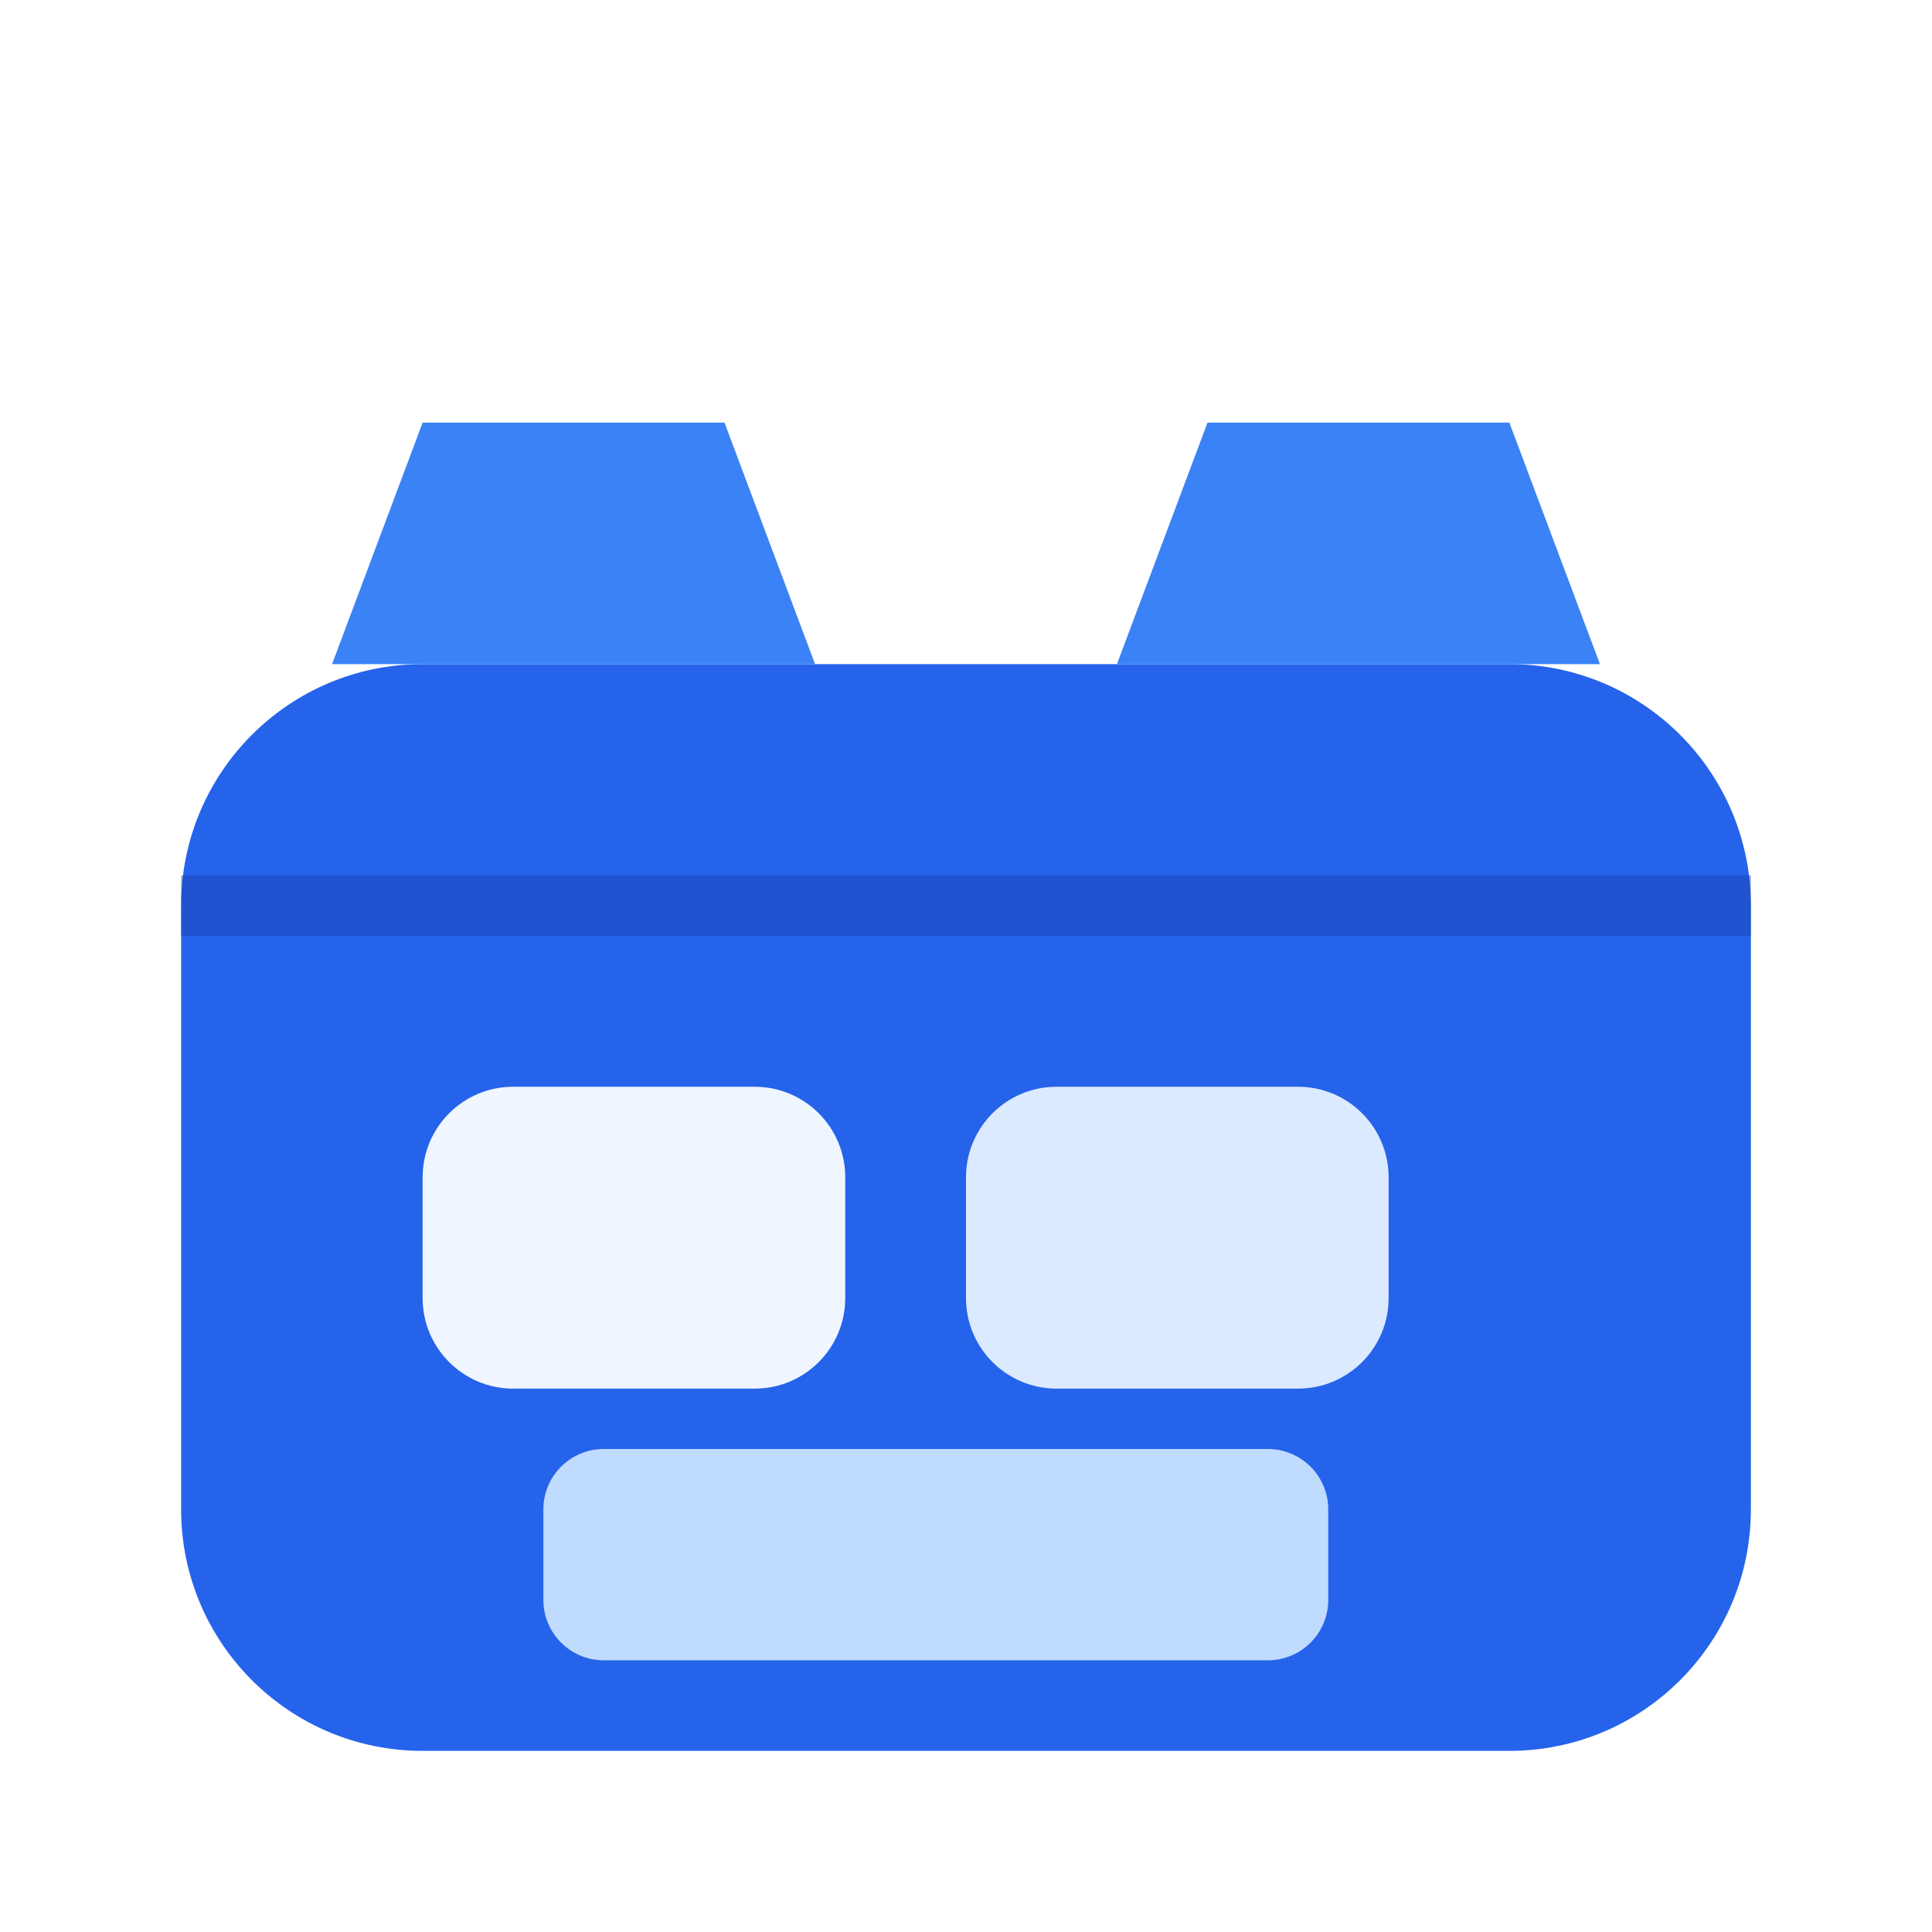
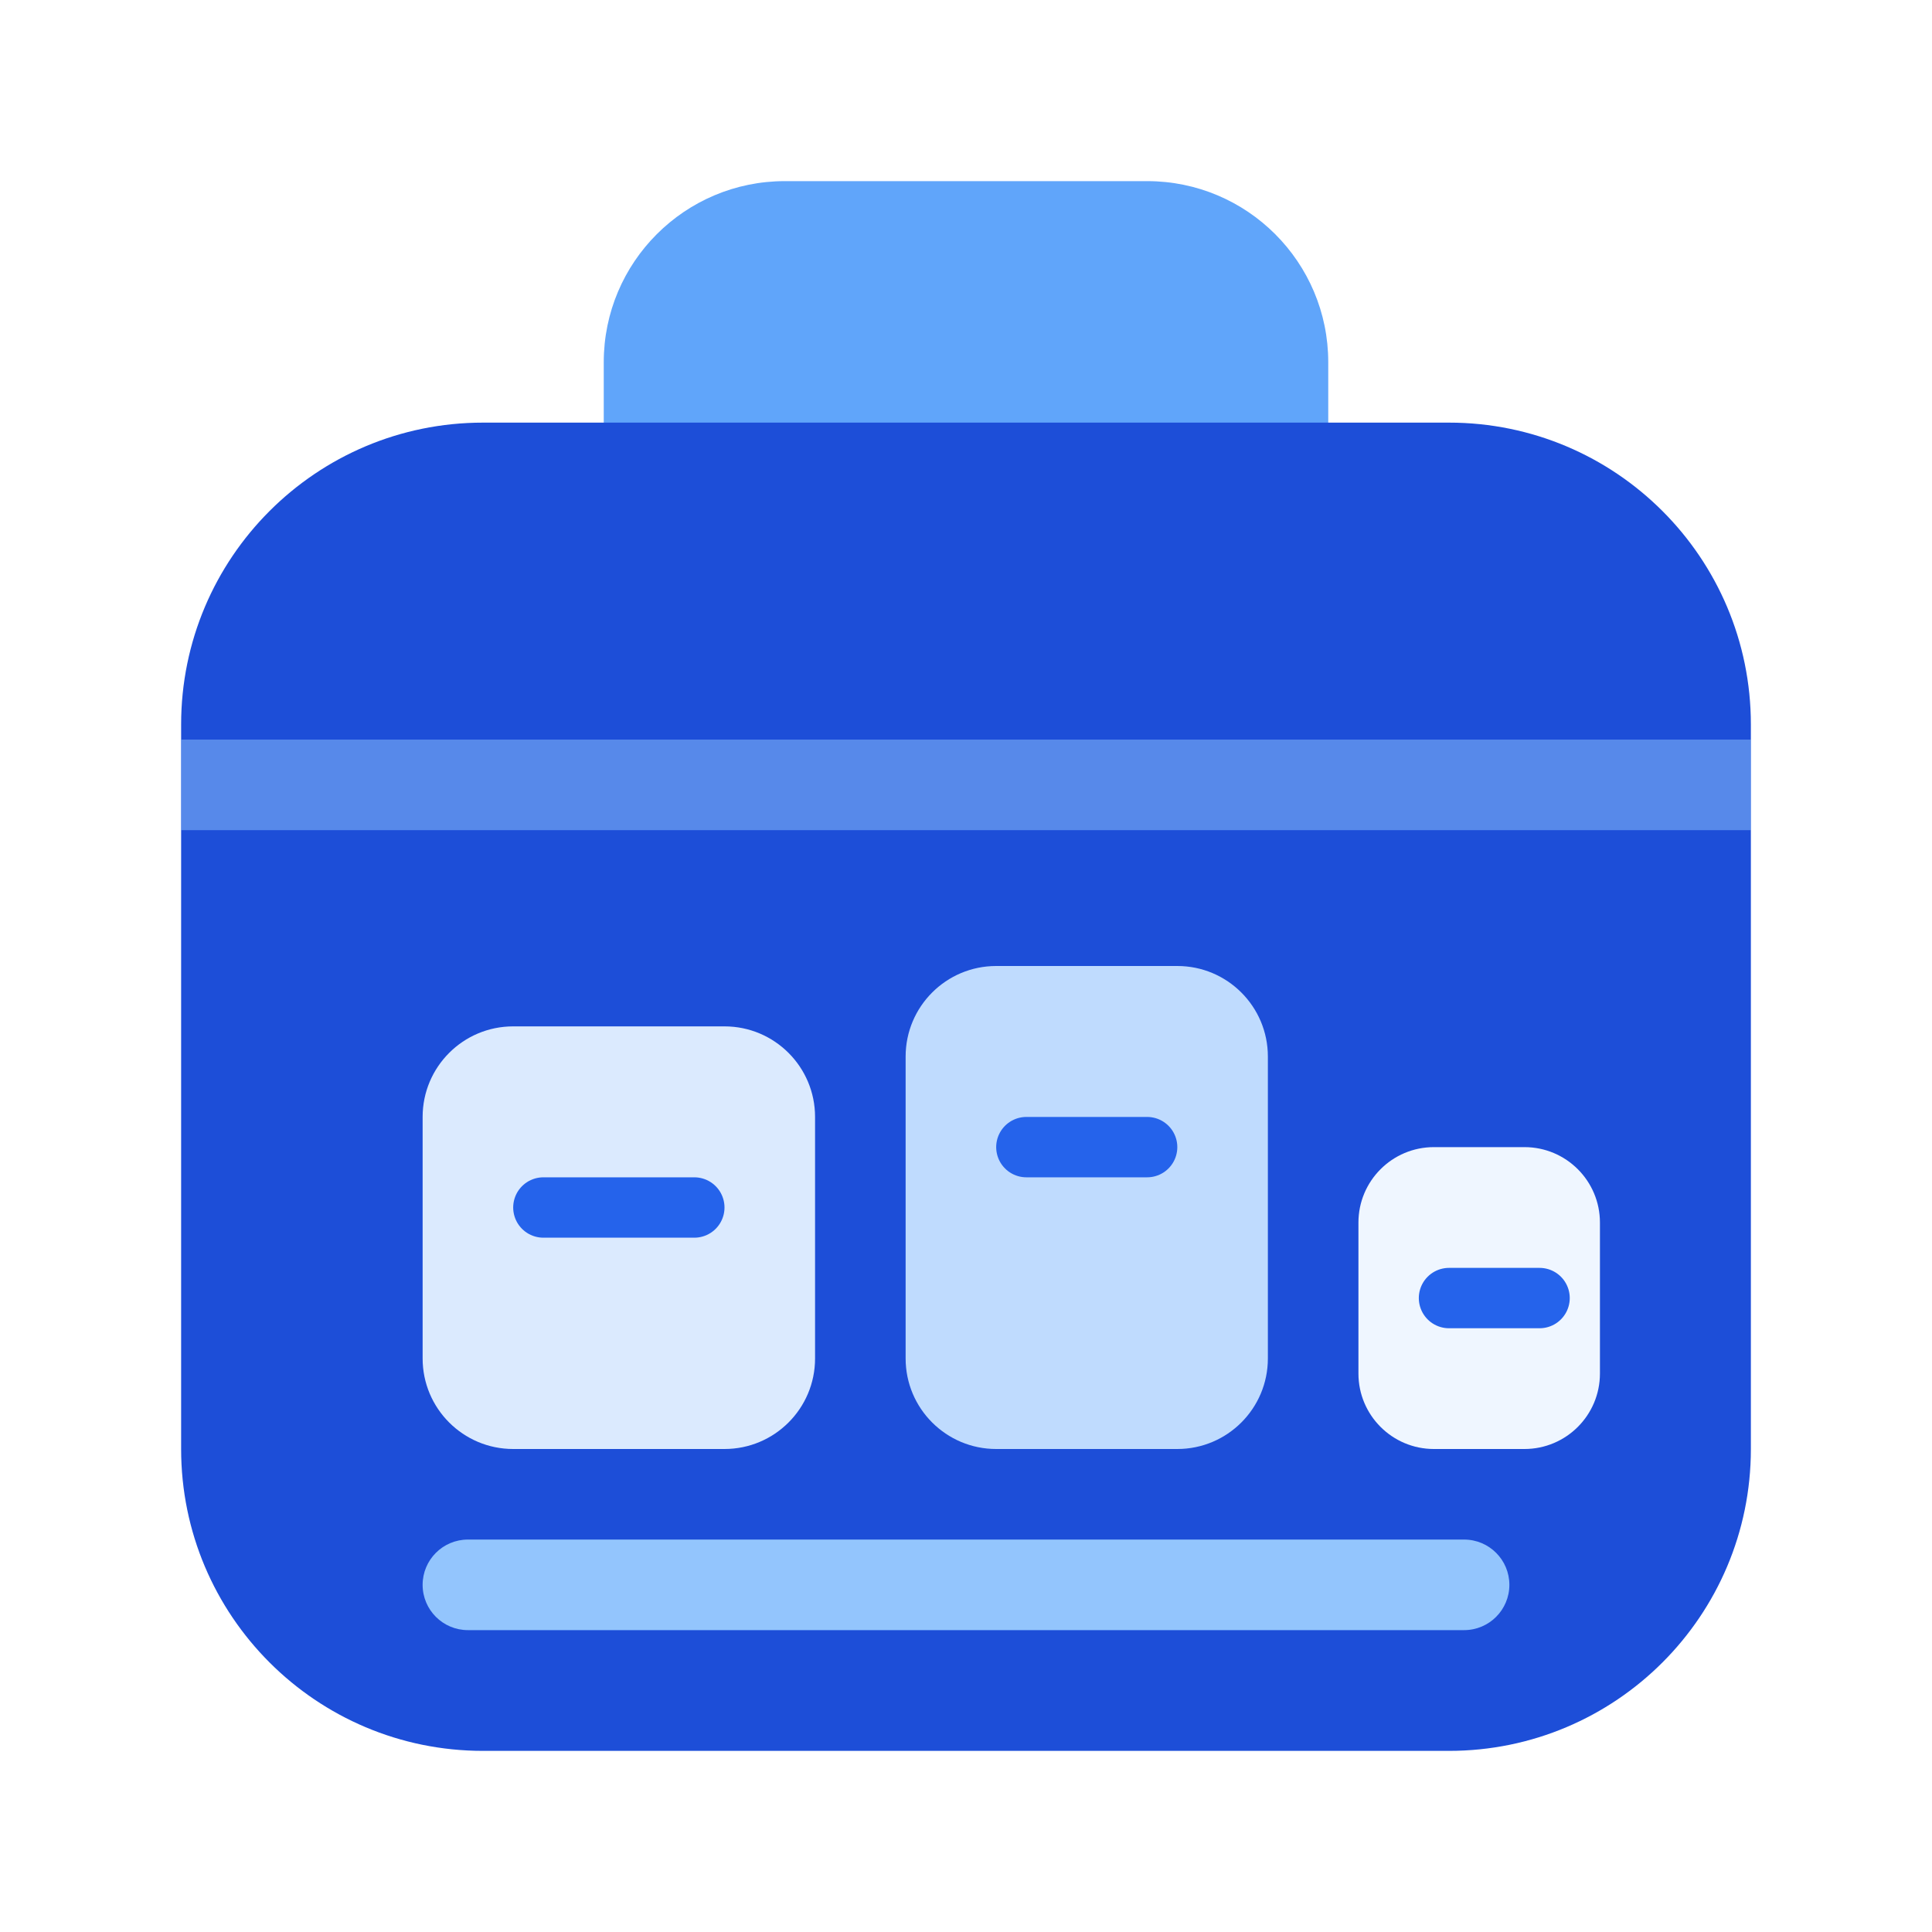
<svg xmlns="http://www.w3.org/2000/svg" viewBox="0 0 32 32" fill="none" role="img" aria-label="Packer">
-   <rect x="3" y="11" width="26" height="18" rx="4" fill="#2563EB" />
-   <path d="M3 15h26" stroke="#1E40AF" stroke-width="1" stroke-opacity="0.45" />
-   <rect x="7" y="18" width="7" height="5" rx="1.5" fill="#EFF6FF" />
-   <rect x="16" y="18" width="7" height="5" rx="1.5" fill="#DBEAFE" />
-   <rect x="9" y="24" width="13" height="3.5" rx="1" fill="#BFDBFE" />
-   <path d="M7 7h5l1.5 4H5.5L7 7Z" fill="#3B82F6" />
-   <path d="M20 7h5l1.5 4H18.5L20 7Z" fill="#3B82F6" />
+   <rect x="10" y="3" width="12" height="7" rx="3" fill="#60A5FA" />
+   <rect x="3" y="7" width="26" height="22" rx="5" fill="#1D4ED8" />
+   <path d="M3 13h26" stroke="#93C5FD" stroke-width="1.5" stroke-opacity="0.5" />
+   <rect x="7" y="17" width="6.5" height="7" rx="1.5" fill="#DBEAFE" />
+   <rect x="15" y="16" width="6" height="8" rx="1.5" fill="#BFDBFE" />
+   <rect x="22.5" y="19" width="4" height="5" rx="1.25" fill="#EFF6FF" />
+   <path d="M9 20h2.5M17 19h2M24 21.5h1.5" stroke="#2563EB" stroke-linecap="round" />
+   <rect x="7" y="25.5" width="18" height="1.5" rx="0.75" fill="#93C5FD" />
</svg>
